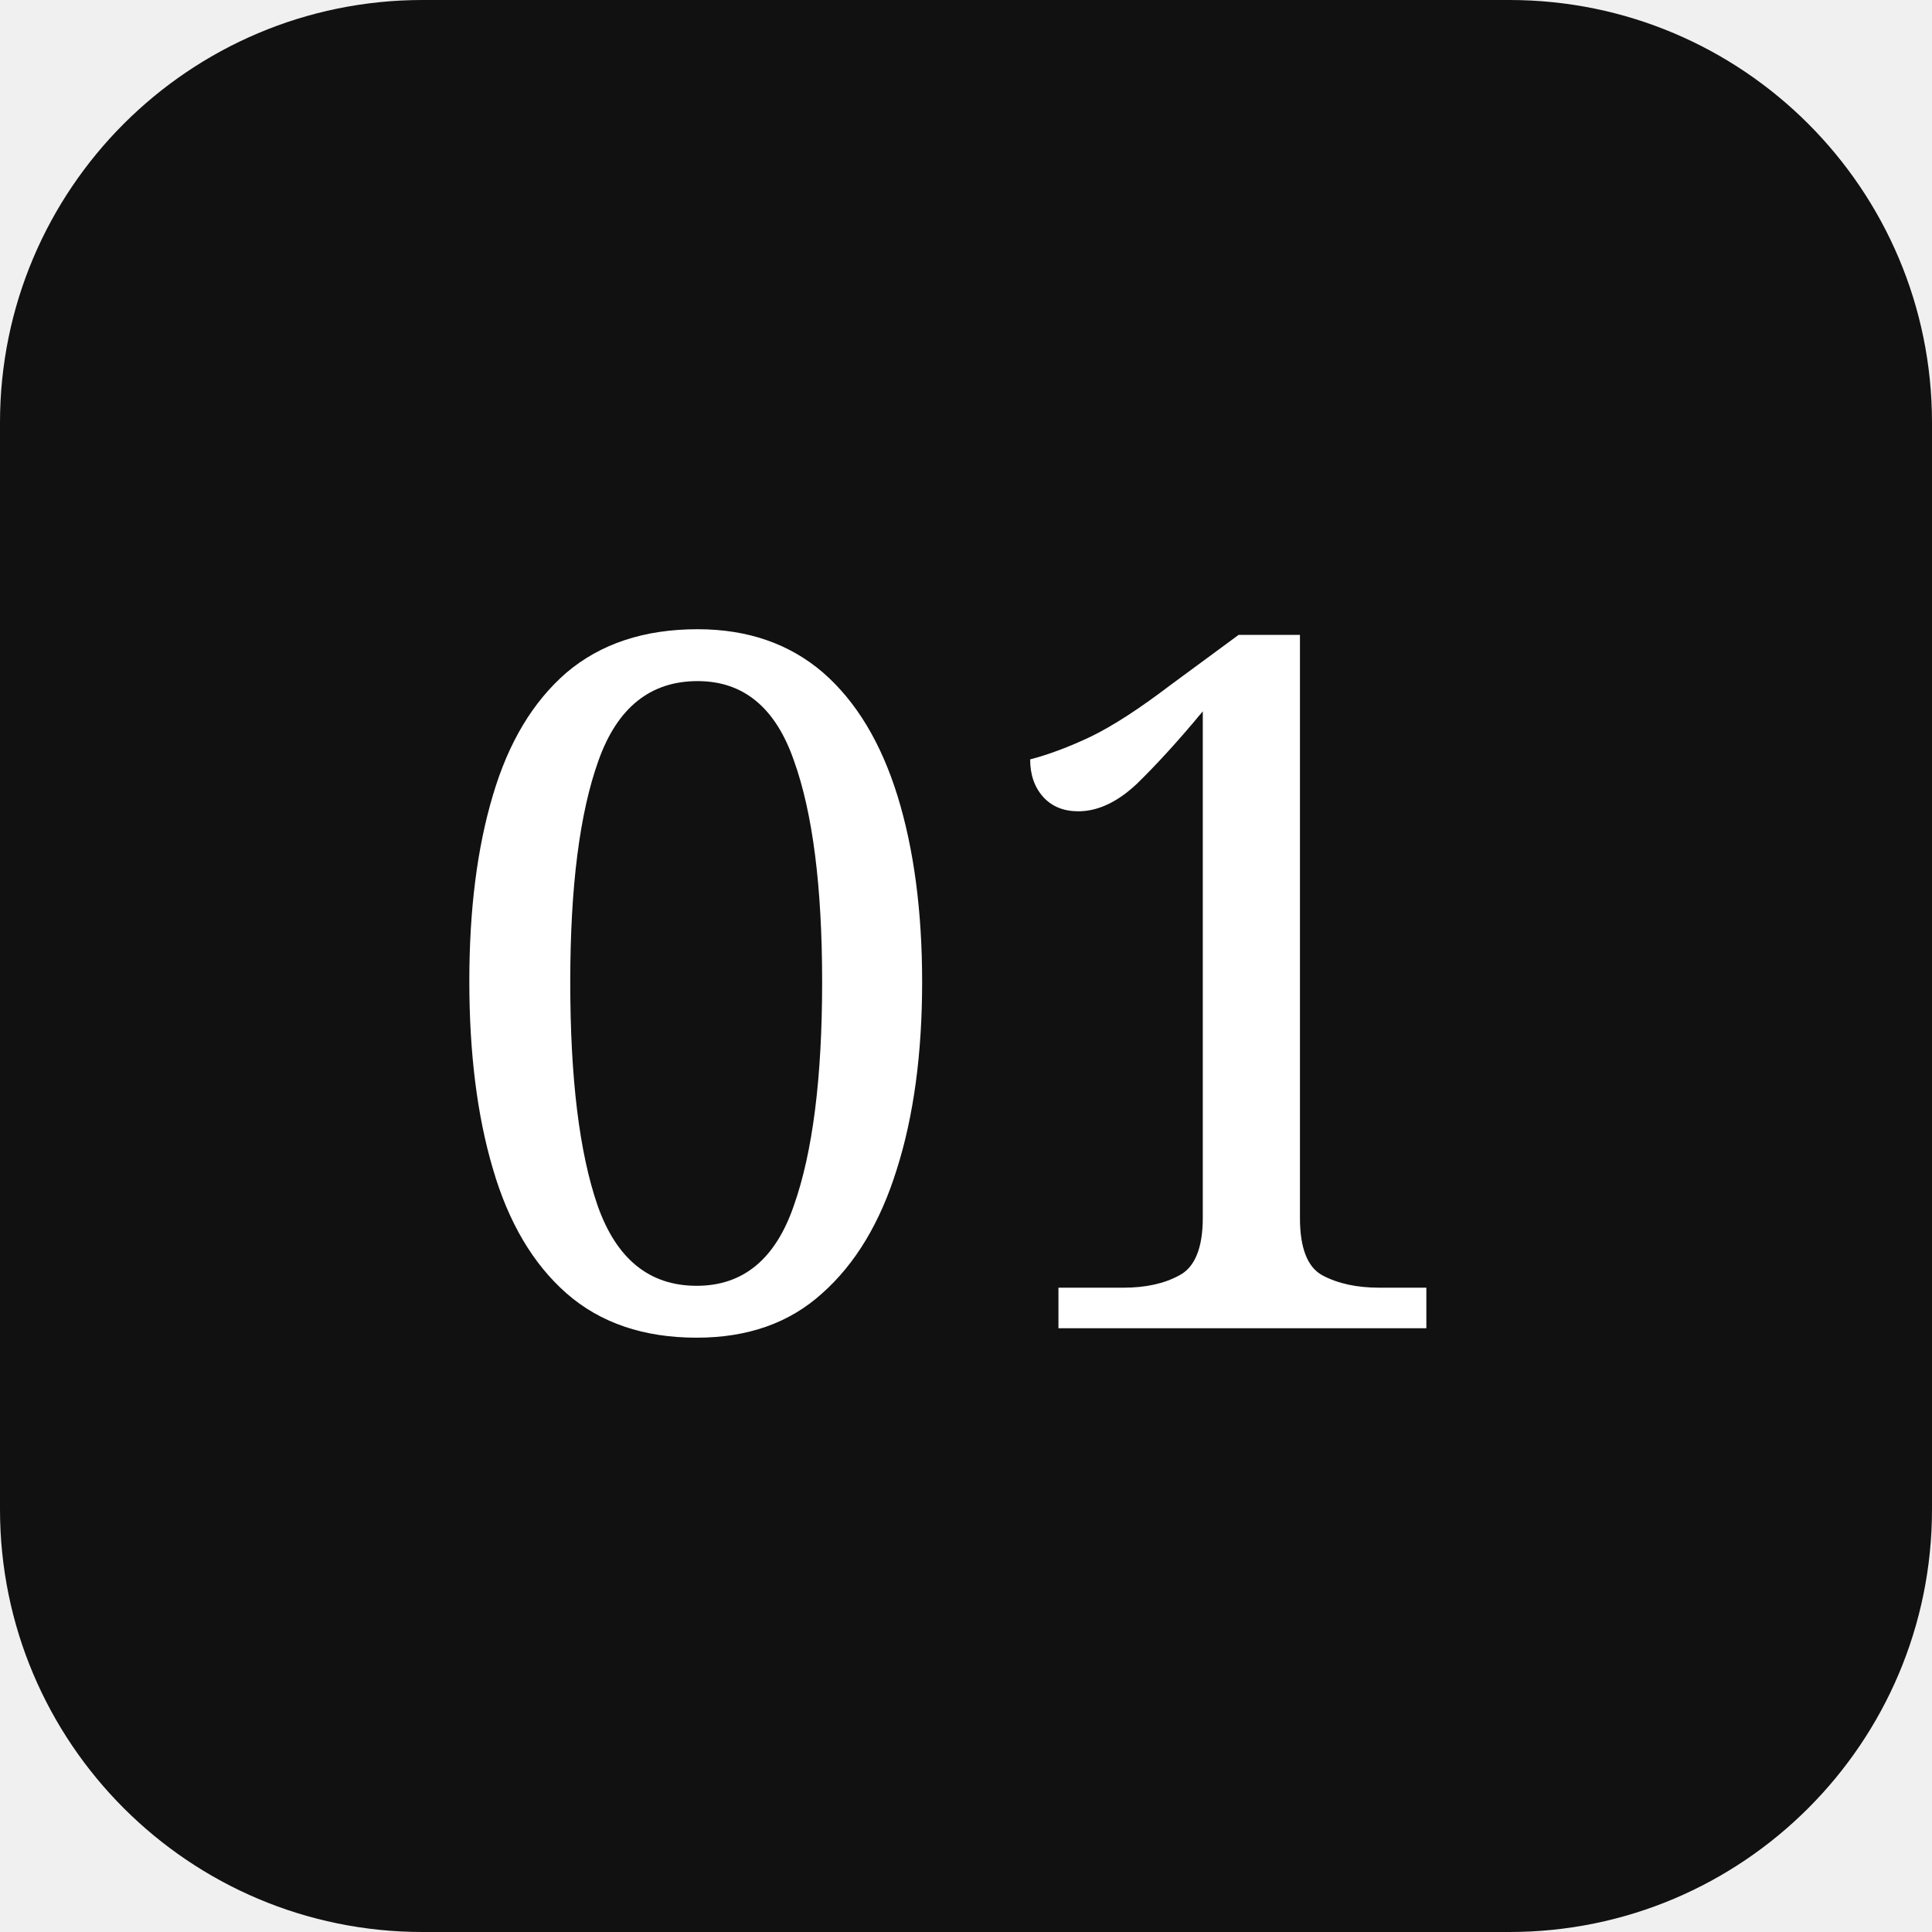
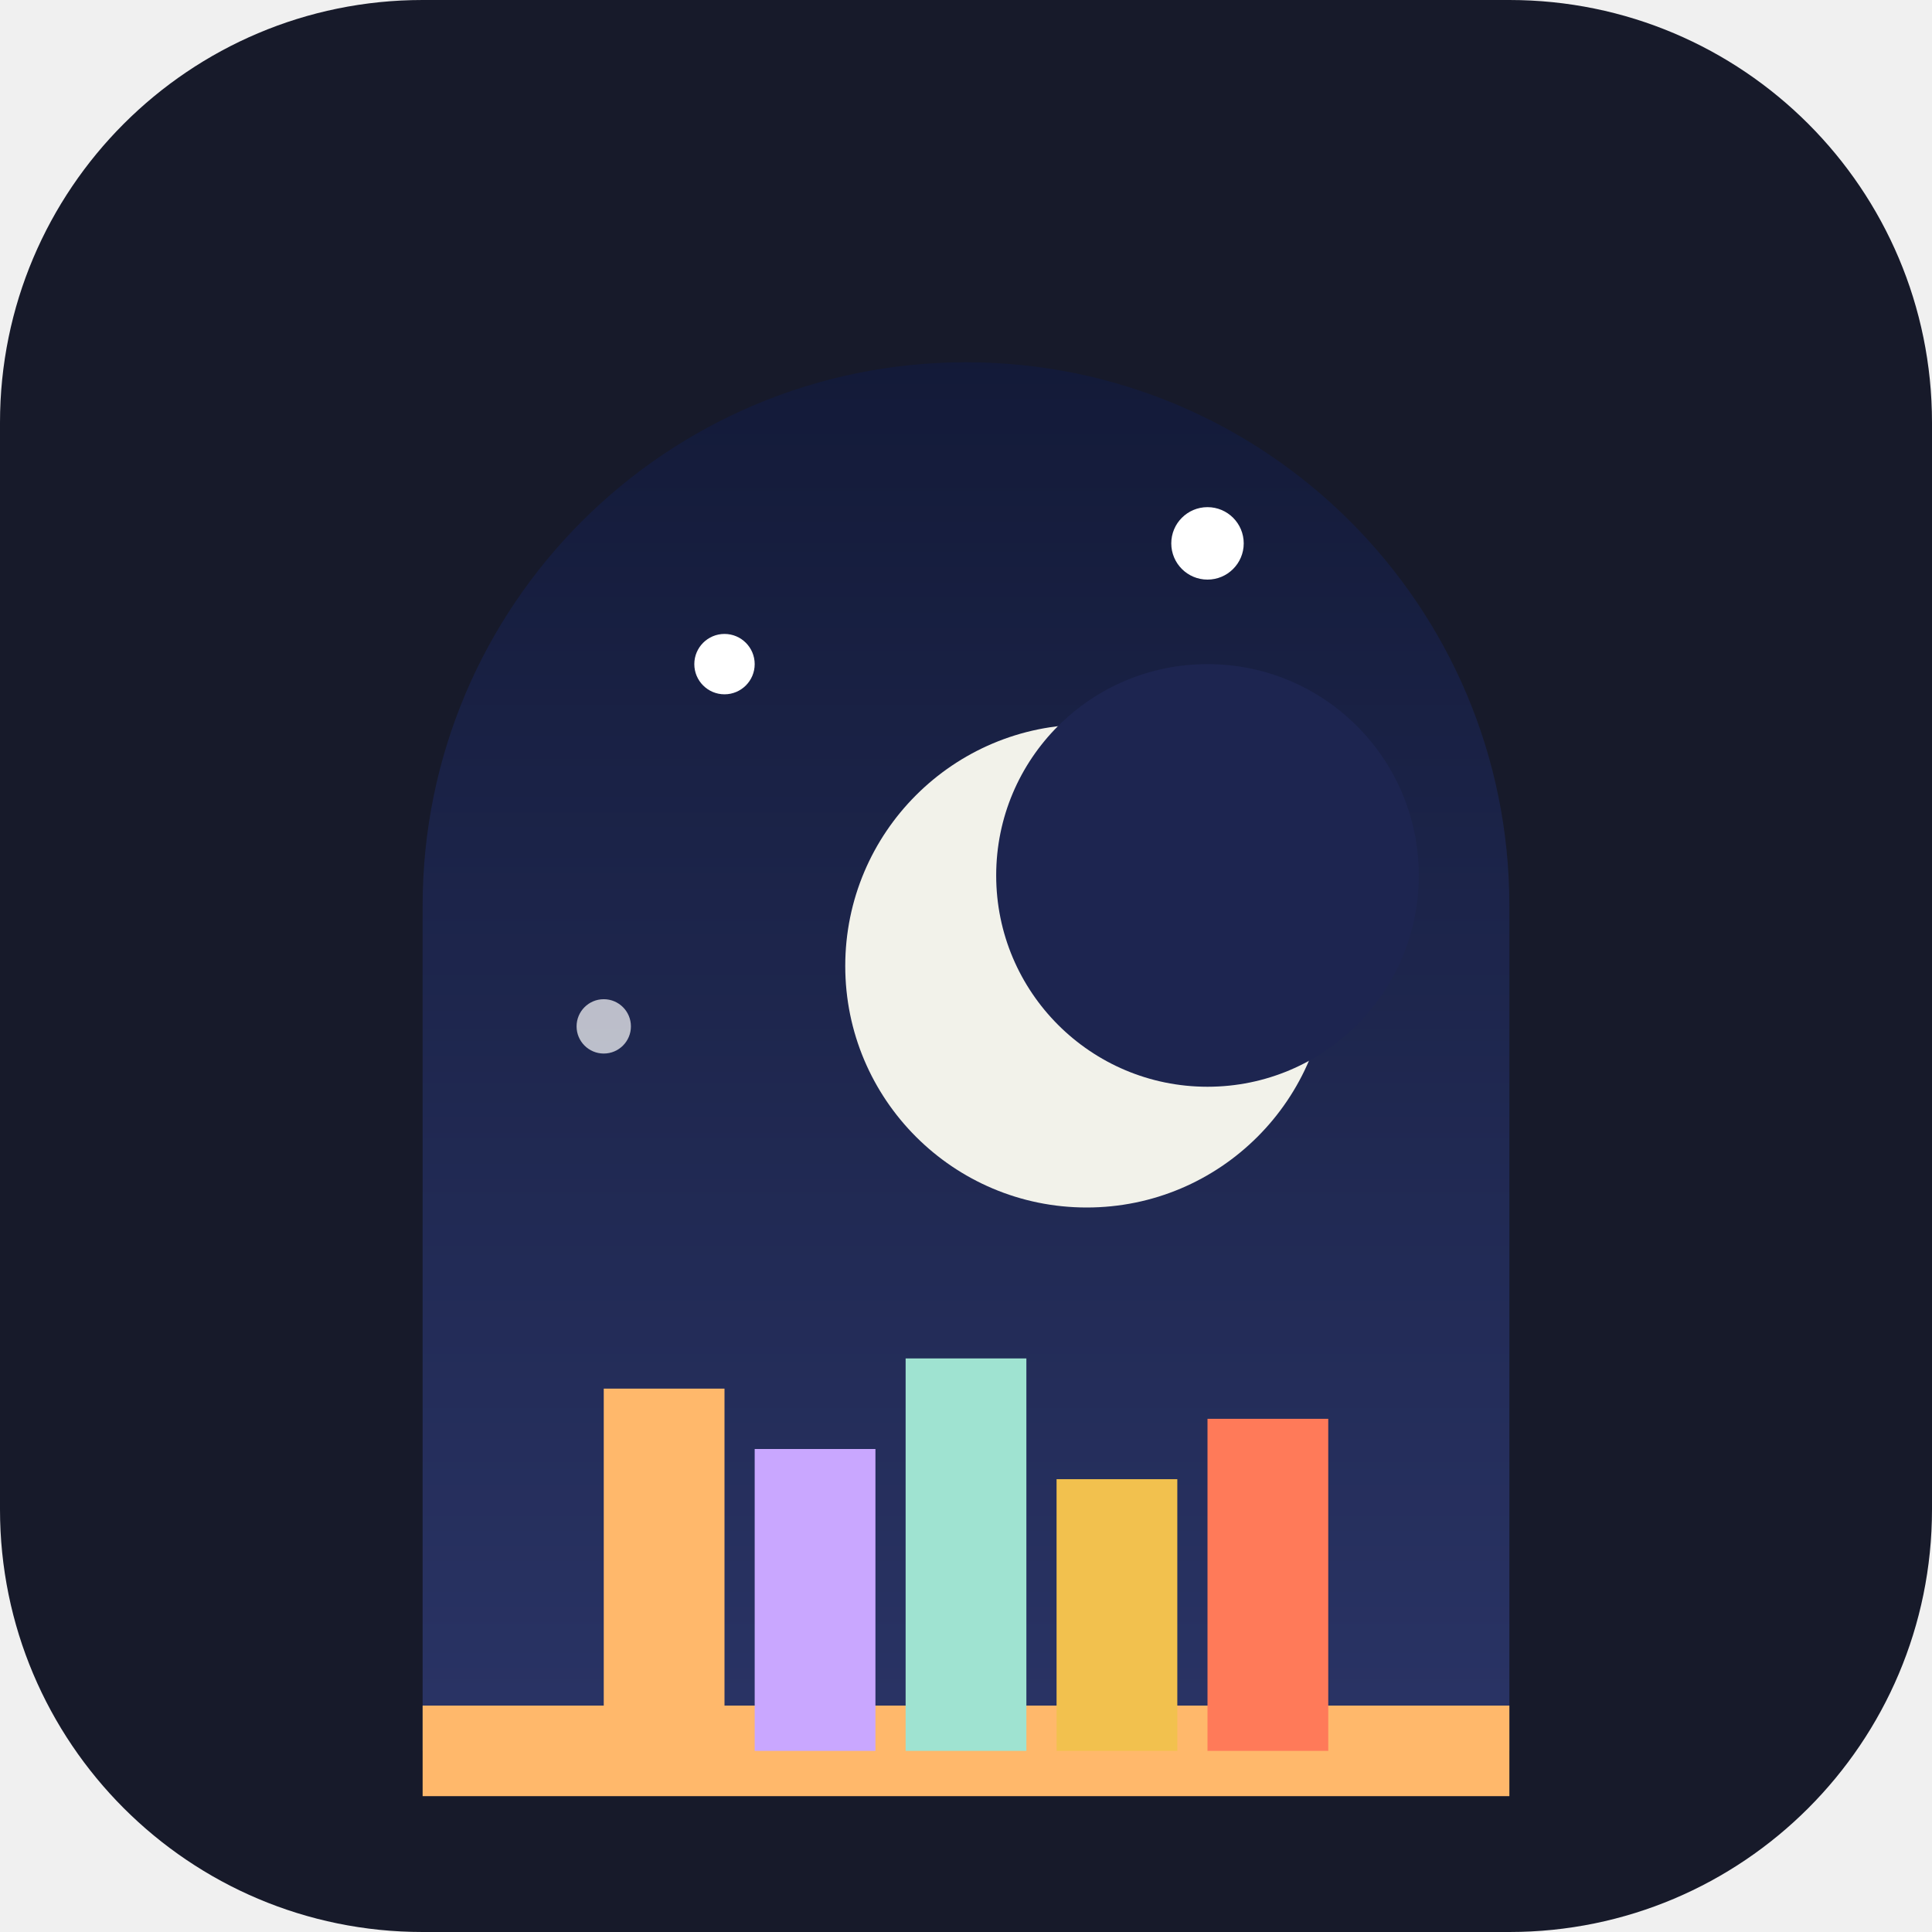
- <svg xmlns="http://www.w3.org/2000/svg" viewBox="0 0 32 32">
-   <rect width="32" height="32" rx="7" fill="#111" />
-   <text x="16" y="22" font-family="Georgia,serif" font-size="16" text-anchor="middle" fill="#fff">01</text>
+ <svg xmlns="http://www.w3.org/2000/svg" viewBox="0 0 64 64">
+   <defs>
+     <linearGradient id="s" x1="0" y1="0" x2="0" y2="1">
+       <stop offset="0" stop-color="#131A38" />
+       <stop offset="1" stop-color="#2A3466" />
+     </linearGradient>
+   </defs>
+   <rect width="64" height="64" rx="14" fill="#171A2A" />
+   <path d="M14 58V30a18 18 0 0 1 36 0v28z" fill="url(#s)" />
+   <circle cx="24" cy="22" r="1" fill="#fff" />
+   <circle cx="40" cy="18" r="1.2" fill="#fff" />
+   <circle cx="20" cy="34" r=".9" fill="#fff" opacity=".7" />
+   <circle cx="36" cy="32" r="8" fill="#F2F2EA" />
+   <circle cx="40" cy="29" r="7" fill="#1d2550" />
+   <path d="M14 58h36" stroke="#FFB86B" stroke-width="3" />
+   <rect x="20" y="46" width="4" height="12" fill="#FFB86B" />
+   <rect x="25" y="48" width="4" height="10" fill="#C9A7FF" />
+   <rect x="30" y="45" width="4" height="13" fill="#9FE3D1" />
+   <rect x="35" y="49" width="4" height="9" fill="#F2C14E" />
+   <rect x="40" y="47" width="4" height="11" fill="#FF7A59" />
</svg>
